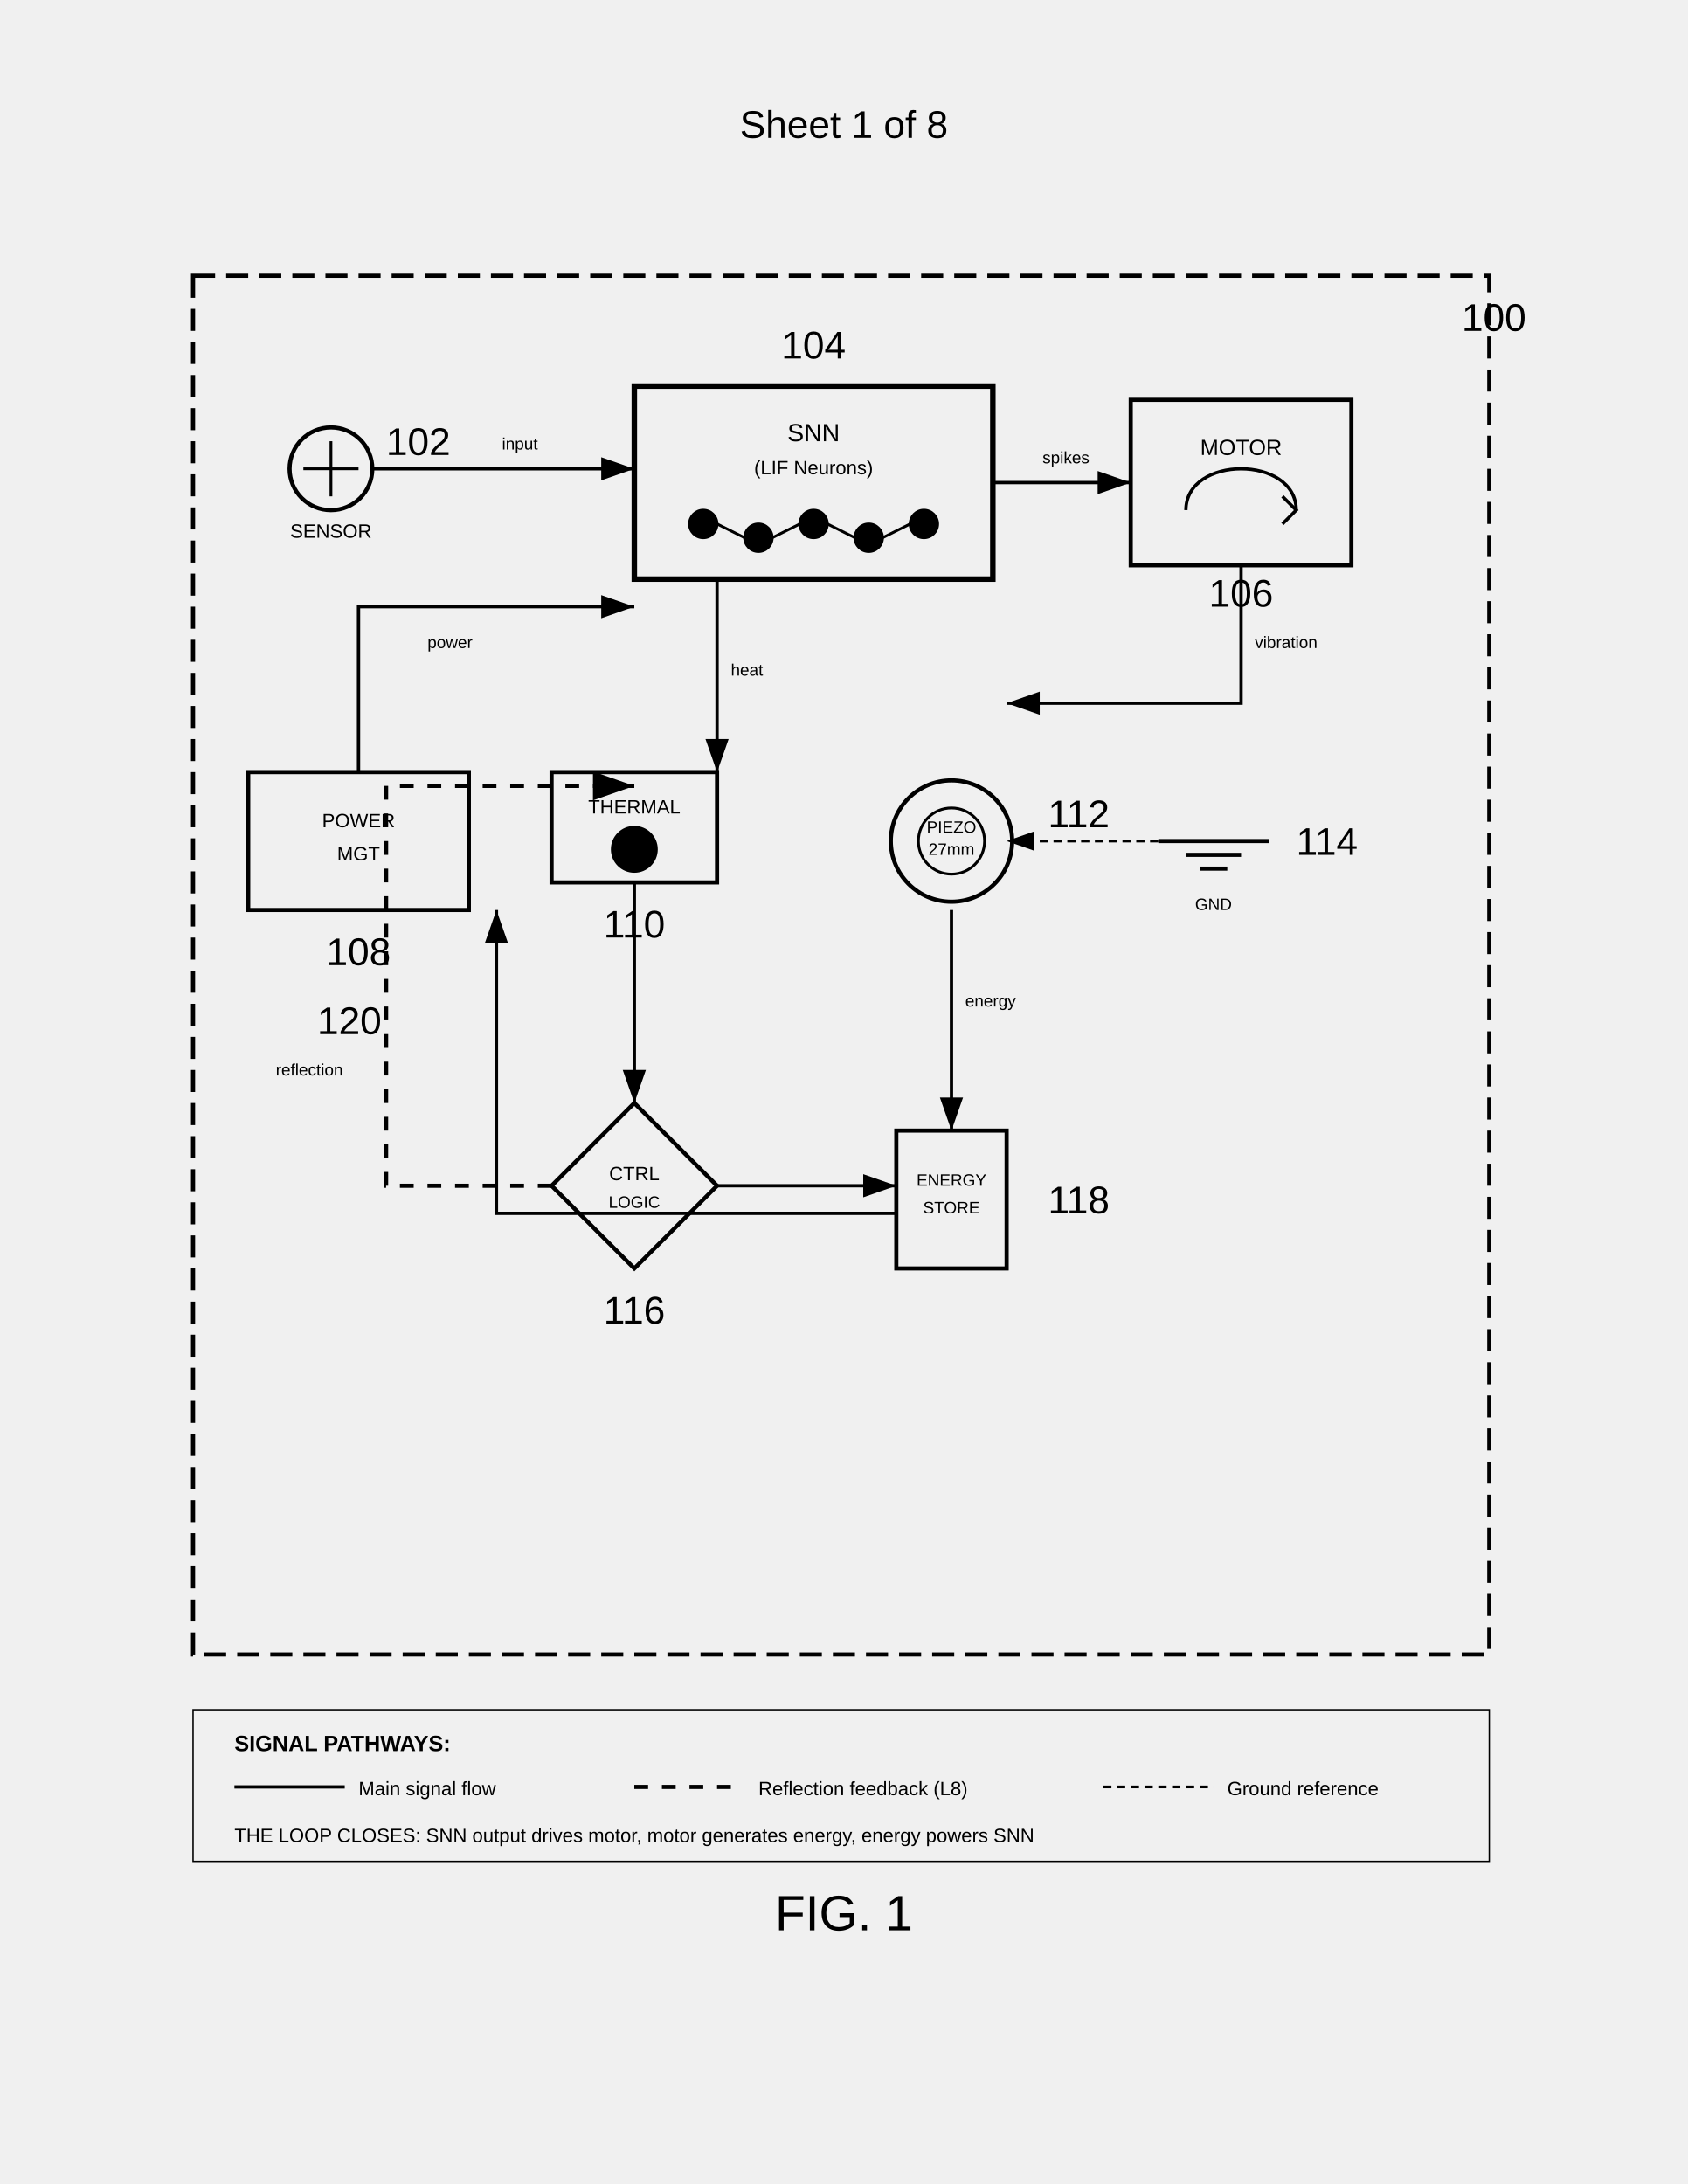
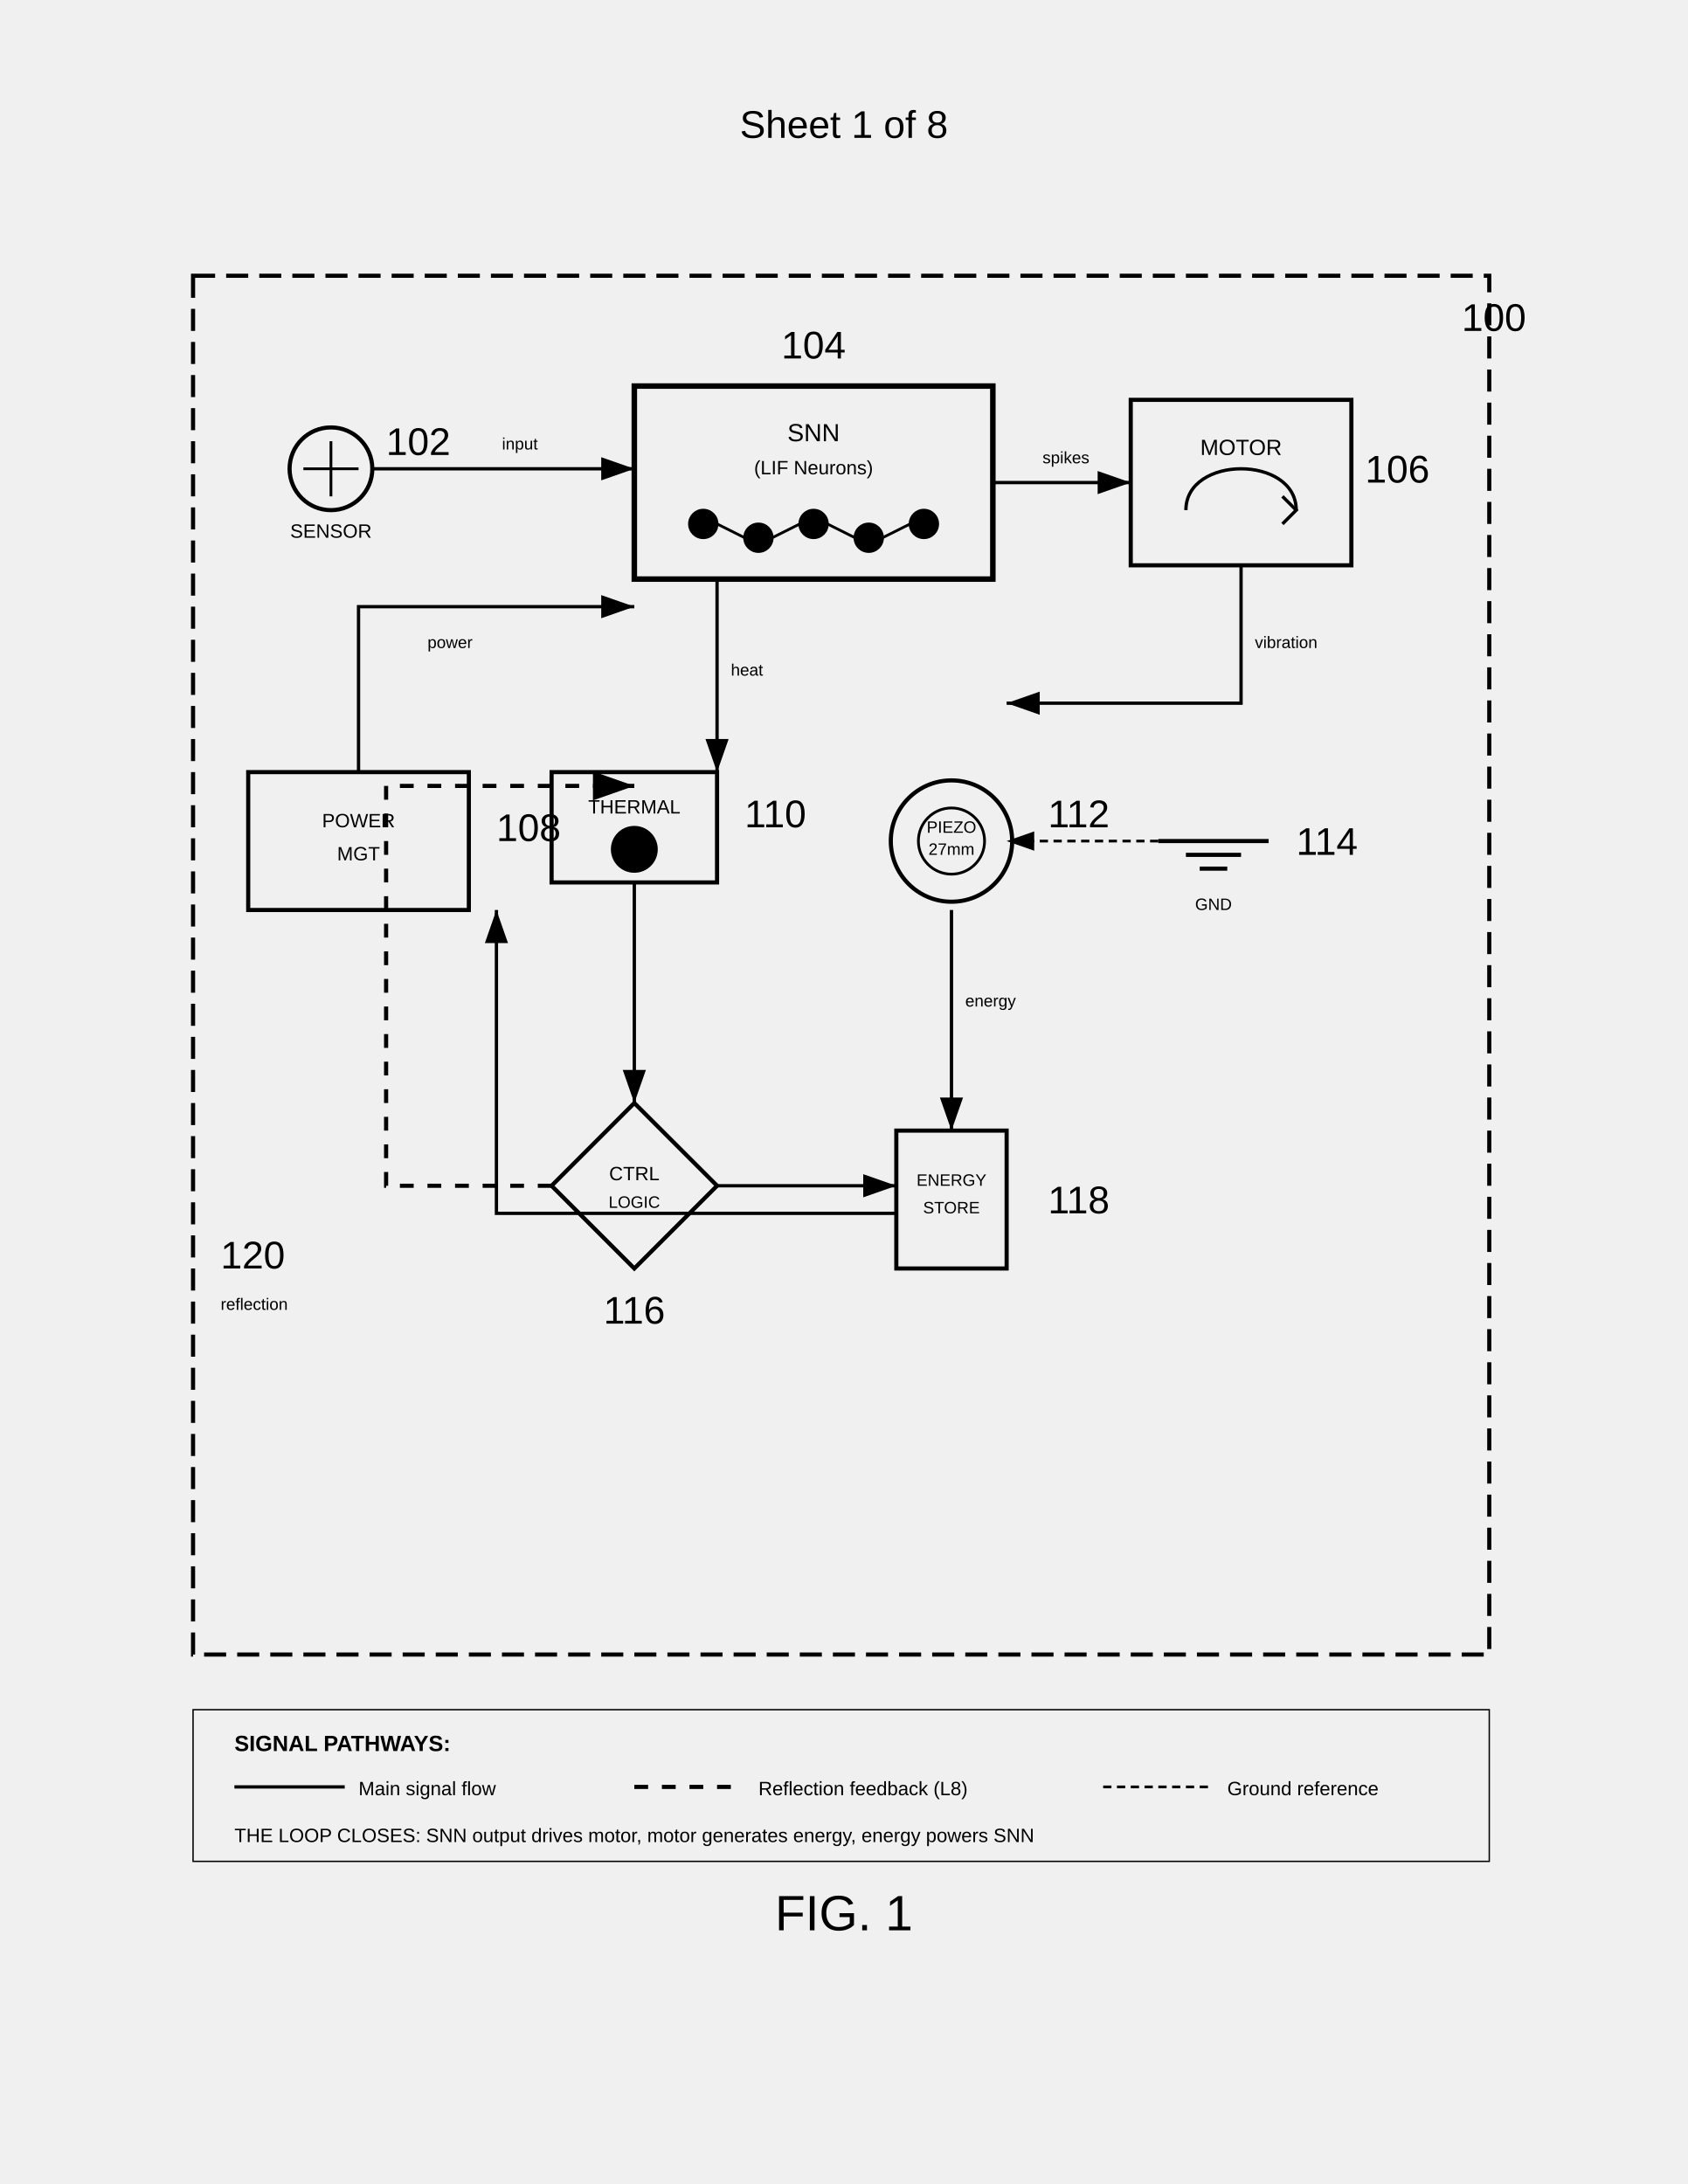
<svg xmlns="http://www.w3.org/2000/svg" width="612" height="792" viewBox="0 0 612 792">
  <rect width="100%%" height="100%%" fill="#fff" />
  <text x="306" y="50" font-family="Arial" font-size="14" text-anchor="middle" fill="#000">Sheet 1 of 8</text>
  <rect x="70" y="100" width="470" height="500" fill="none" stroke="#000" stroke-width="1.5" stroke-dasharray="8,4" />
  <text x="530" y="120" font-family="Arial" font-size="14" fill="#000">100</text>
  <g transform="translate(100 150)">
    <circle cx="20" cy="20" r="15" fill="none" stroke="#000" stroke-width="1.5" />
    <path d="M10 20h20M20 10v20" stroke="#000" stroke-width="1" />
    <text x="20" y="45" font-family="Arial" font-size="7" text-anchor="middle" fill="#000">SENSOR</text>
    <text x="40" y="15" font-family="Arial" font-size="14" fill="#000">102</text>
  </g>
  <g transform="translate(230 140)">
    <rect width="130" height="70" fill="none" stroke="#000" stroke-width="2" />
    <text x="65" y="20" font-family="Arial" font-size="9" text-anchor="middle" fill="#000">SNN</text>
    <text x="65" y="32" font-family="Arial" font-size="7" text-anchor="middle" fill="#000">(LIF Neurons)</text>
    <circle cx="25" cy="50" r="5" stroke="#000" />
    <circle cx="45" cy="55" r="5" stroke="#000" />
    <circle cx="65" cy="50" r="5" stroke="#000" />
    <circle cx="85" cy="55" r="5" stroke="#000" />
    <circle cx="105" cy="50" r="5" stroke="#000" />
    <path d="M30 50l10 5M50 55l10-5M70 50l10 5M90 55l10-5" stroke="#000" stroke-width="1" />
    <text x="65" y="-10" font-family="Arial" font-size="14" text-anchor="middle" fill="#000">104</text>
  </g>
  <g transform="translate(410 145)">
    <rect width="80" height="60" fill="none" stroke="#000" stroke-width="1.5" />
    <text x="40" y="20" font-family="Arial" font-size="8" text-anchor="middle" fill="#000">MOTOR</text>
    <path d="M20 40c0-20 40-20 40 0" fill="none" stroke="#000" stroke-width="1.2" />
    <path d="M55 35l5 5-5 5" fill="none" stroke="#000" stroke-width="1.2" />
-     <text x="40" y="75" font-family="Arial" font-size="14" text-anchor="middle" fill="#000">106</text>
+     <text x="85" y="30" font-family="Arial" font-size="14" fill="#000">106</text>
  </g>
  <g transform="translate(90 280)">
    <rect width="80" height="50" fill="none" stroke="#000" stroke-width="1.5" />
    <text x="40" y="20" font-family="Arial" font-size="7" text-anchor="middle" fill="#000">POWER</text>
    <text x="40" y="32" font-family="Arial" font-size="7" text-anchor="middle" fill="#000">MGT</text>
-     <text x="40" y="70" font-family="Arial" font-size="14" text-anchor="middle" fill="#000">108</text>
+     <text x="90" y="25" font-family="Arial" font-size="14" fill="#000">108</text>
  </g>
  <g transform="translate(200 280)">
    <rect width="60" height="40" fill="none" stroke="#000" stroke-width="1.5" />
    <text x="30" y="15" font-family="Arial" font-size="7" text-anchor="middle" fill="#000">THERMAL</text>
    <circle cx="30" cy="28" r="8" stroke="#000" />
-     <text x="30" y="60" font-family="Arial" font-size="14" text-anchor="middle" fill="#000">110</text>
+     <text x="70" y="20" font-family="Arial" font-size="14" fill="#000">110</text>
  </g>
  <g transform="translate(320 280)">
    <circle cx="25" cy="25" r="22" fill="none" stroke="#000" stroke-width="1.5" />
    <circle cx="25" cy="25" r="12" fill="none" stroke="#000" stroke-width="1" />
    <text x="25" y="22" font-family="Arial" font-size="6" text-anchor="middle" fill="#000">PIEZO</text>
    <text x="25" y="30" font-family="Arial" font-size="6" text-anchor="middle" fill="#000">27mm</text>
    <text x="60" y="20" font-family="Arial" font-size="14" fill="#000">112</text>
  </g>
  <g transform="translate(420 280)">
    <path d="M0 25h40M10 30h20M15 35h10" stroke="#000" stroke-width="1.5" />
    <text x="20" y="50" font-family="Arial" font-size="6" text-anchor="middle" fill="#000">GND</text>
    <text x="50" y="30" font-family="Arial" font-size="14" fill="#000">114</text>
  </g>
  <g transform="translate(200 400)">
    <path d="M30 0l30 30-30 30-30-30z" fill="none" stroke="#000" stroke-width="1.5" />
    <text x="30" y="28" font-family="Arial" font-size="7" text-anchor="middle" fill="#000">CTRL</text>
    <text x="30" y="38" font-family="Arial" font-size="6" text-anchor="middle" fill="#000">LOGIC</text>
    <text x="30" y="80" font-family="Arial" font-size="14" text-anchor="middle" fill="#000">116</text>
  </g>
  <g transform="translate(320 400)">
    <rect x="5" y="10" width="40" height="50" fill="none" stroke="#000" stroke-width="1.5" />
    <text x="25" y="30" font-family="Arial" font-size="6" text-anchor="middle" fill="#000">ENERGY</text>
    <text x="25" y="40" font-family="Arial" font-size="6" text-anchor="middle" fill="#000">STORE</text>
    <text x="60" y="40" font-family="Arial" font-size="14" fill="#000">118</text>
  </g>
  <defs>
    <marker id="arrow" markerWidth="10" markerHeight="7" refX="10" refY="3.5" orient="auto">
      <polygon points="0 0, 10 3.5, 0 7" fill="#000" />
    </marker>
  </defs>
  <path d="M135 170h95" stroke="#000" stroke-width="1.2" fill="none" marker-end="url(#arrow)" />
  <text x="182" y="163" font-family="Arial" font-size="6" fill="#000">input</text>
  <path d="M360 175h50" stroke="#000" stroke-width="1.2" fill="none" marker-end="url(#arrow)" />
  <text x="378" y="168" font-family="Arial" font-size="6" fill="#000">spikes</text>
  <path d="M450 205v50h-85" stroke="#000" stroke-width="1.2" fill="none" marker-end="url(#arrow)" />
  <text x="455" y="235" font-family="Arial" font-size="6" fill="#000">vibration</text>
  <path d="M260 210v70" stroke="#000" stroke-width="1.2" fill="none" marker-end="url(#arrow)" />
  <text x="265" y="245" font-family="Arial" font-size="6" fill="#000">heat</text>
  <path d="M230 320v80" stroke="#000" stroke-width="1.2" fill="none" marker-end="url(#arrow)" />
  <path d="M345 330v80" stroke="#000" stroke-width="1.2" fill="none" marker-end="url(#arrow)" />
  <text x="350" y="365" font-family="Arial" font-size="6" fill="#000">energy</text>
  <path d="M325 440h-145v-110" stroke="#000" stroke-width="1.2" fill="none" marker-end="url(#arrow)" />
  <path d="M130 280v-60h100" stroke="#000" stroke-width="1.2" fill="none" marker-end="url(#arrow)" />
  <text x="155" y="235" font-family="Arial" font-size="6" fill="#000">power</text>
  <path d="M260 430h65" stroke="#000" stroke-width="1.2" fill="none" marker-end="url(#arrow)" />
  <path d="M420 305h-55" stroke="#000" stroke-width="1" stroke-dasharray="3,2" fill="none" marker-end="url(#arrow)" />
  <path d="M200 430h-60v-145h90" stroke="#000" stroke-width="1.5" stroke-dasharray="5,5" fill="none" marker-end="url(#arrow)" />
-   <text x="115" y="375" font-family="Arial" font-size="14" fill="#000">120</text>
-   <text x="100" y="390" font-family="Arial" font-size="6" fill="#000">reflection</text>
+   <text x="80" y="460" font-family="Arial" font-size="14" fill="#000">120</text>
+   <text x="80" y="475" font-family="Arial" font-size="6" fill="#000">reflection</text>
  <rect x="70" y="620" width="470" height="55" fill="none" stroke="#000" stroke-width="0.5" />
  <text x="85" y="635" font-family="Arial" font-size="8" font-weight="bold" fill="#000">SIGNAL PATHWAYS:</text>
  <path d="M85 648h40" stroke="#000" stroke-width="1.2" />
  <text x="130" y="651" font-family="Arial" font-size="7" fill="#000">Main signal flow</text>
  <path d="M230 648h40" stroke="#000" stroke-width="1.5" stroke-dasharray="5,5" />
  <text x="275" y="651" font-family="Arial" font-size="7" fill="#000">Reflection feedback (L8)</text>
  <path d="M400 648h40" stroke="#000" stroke-width="1" stroke-dasharray="3,2" />
  <text x="445" y="651" font-family="Arial" font-size="7" fill="#000">Ground reference</text>
  <text x="85" y="668" font-family="Arial" font-size="7" fill="#000">THE LOOP CLOSES: SNN output drives motor, motor generates energy, energy powers SNN</text>
  <text x="306" y="700" font-family="Arial" font-size="18" text-anchor="middle" fill="#000">FIG. 1</text>
</svg>
